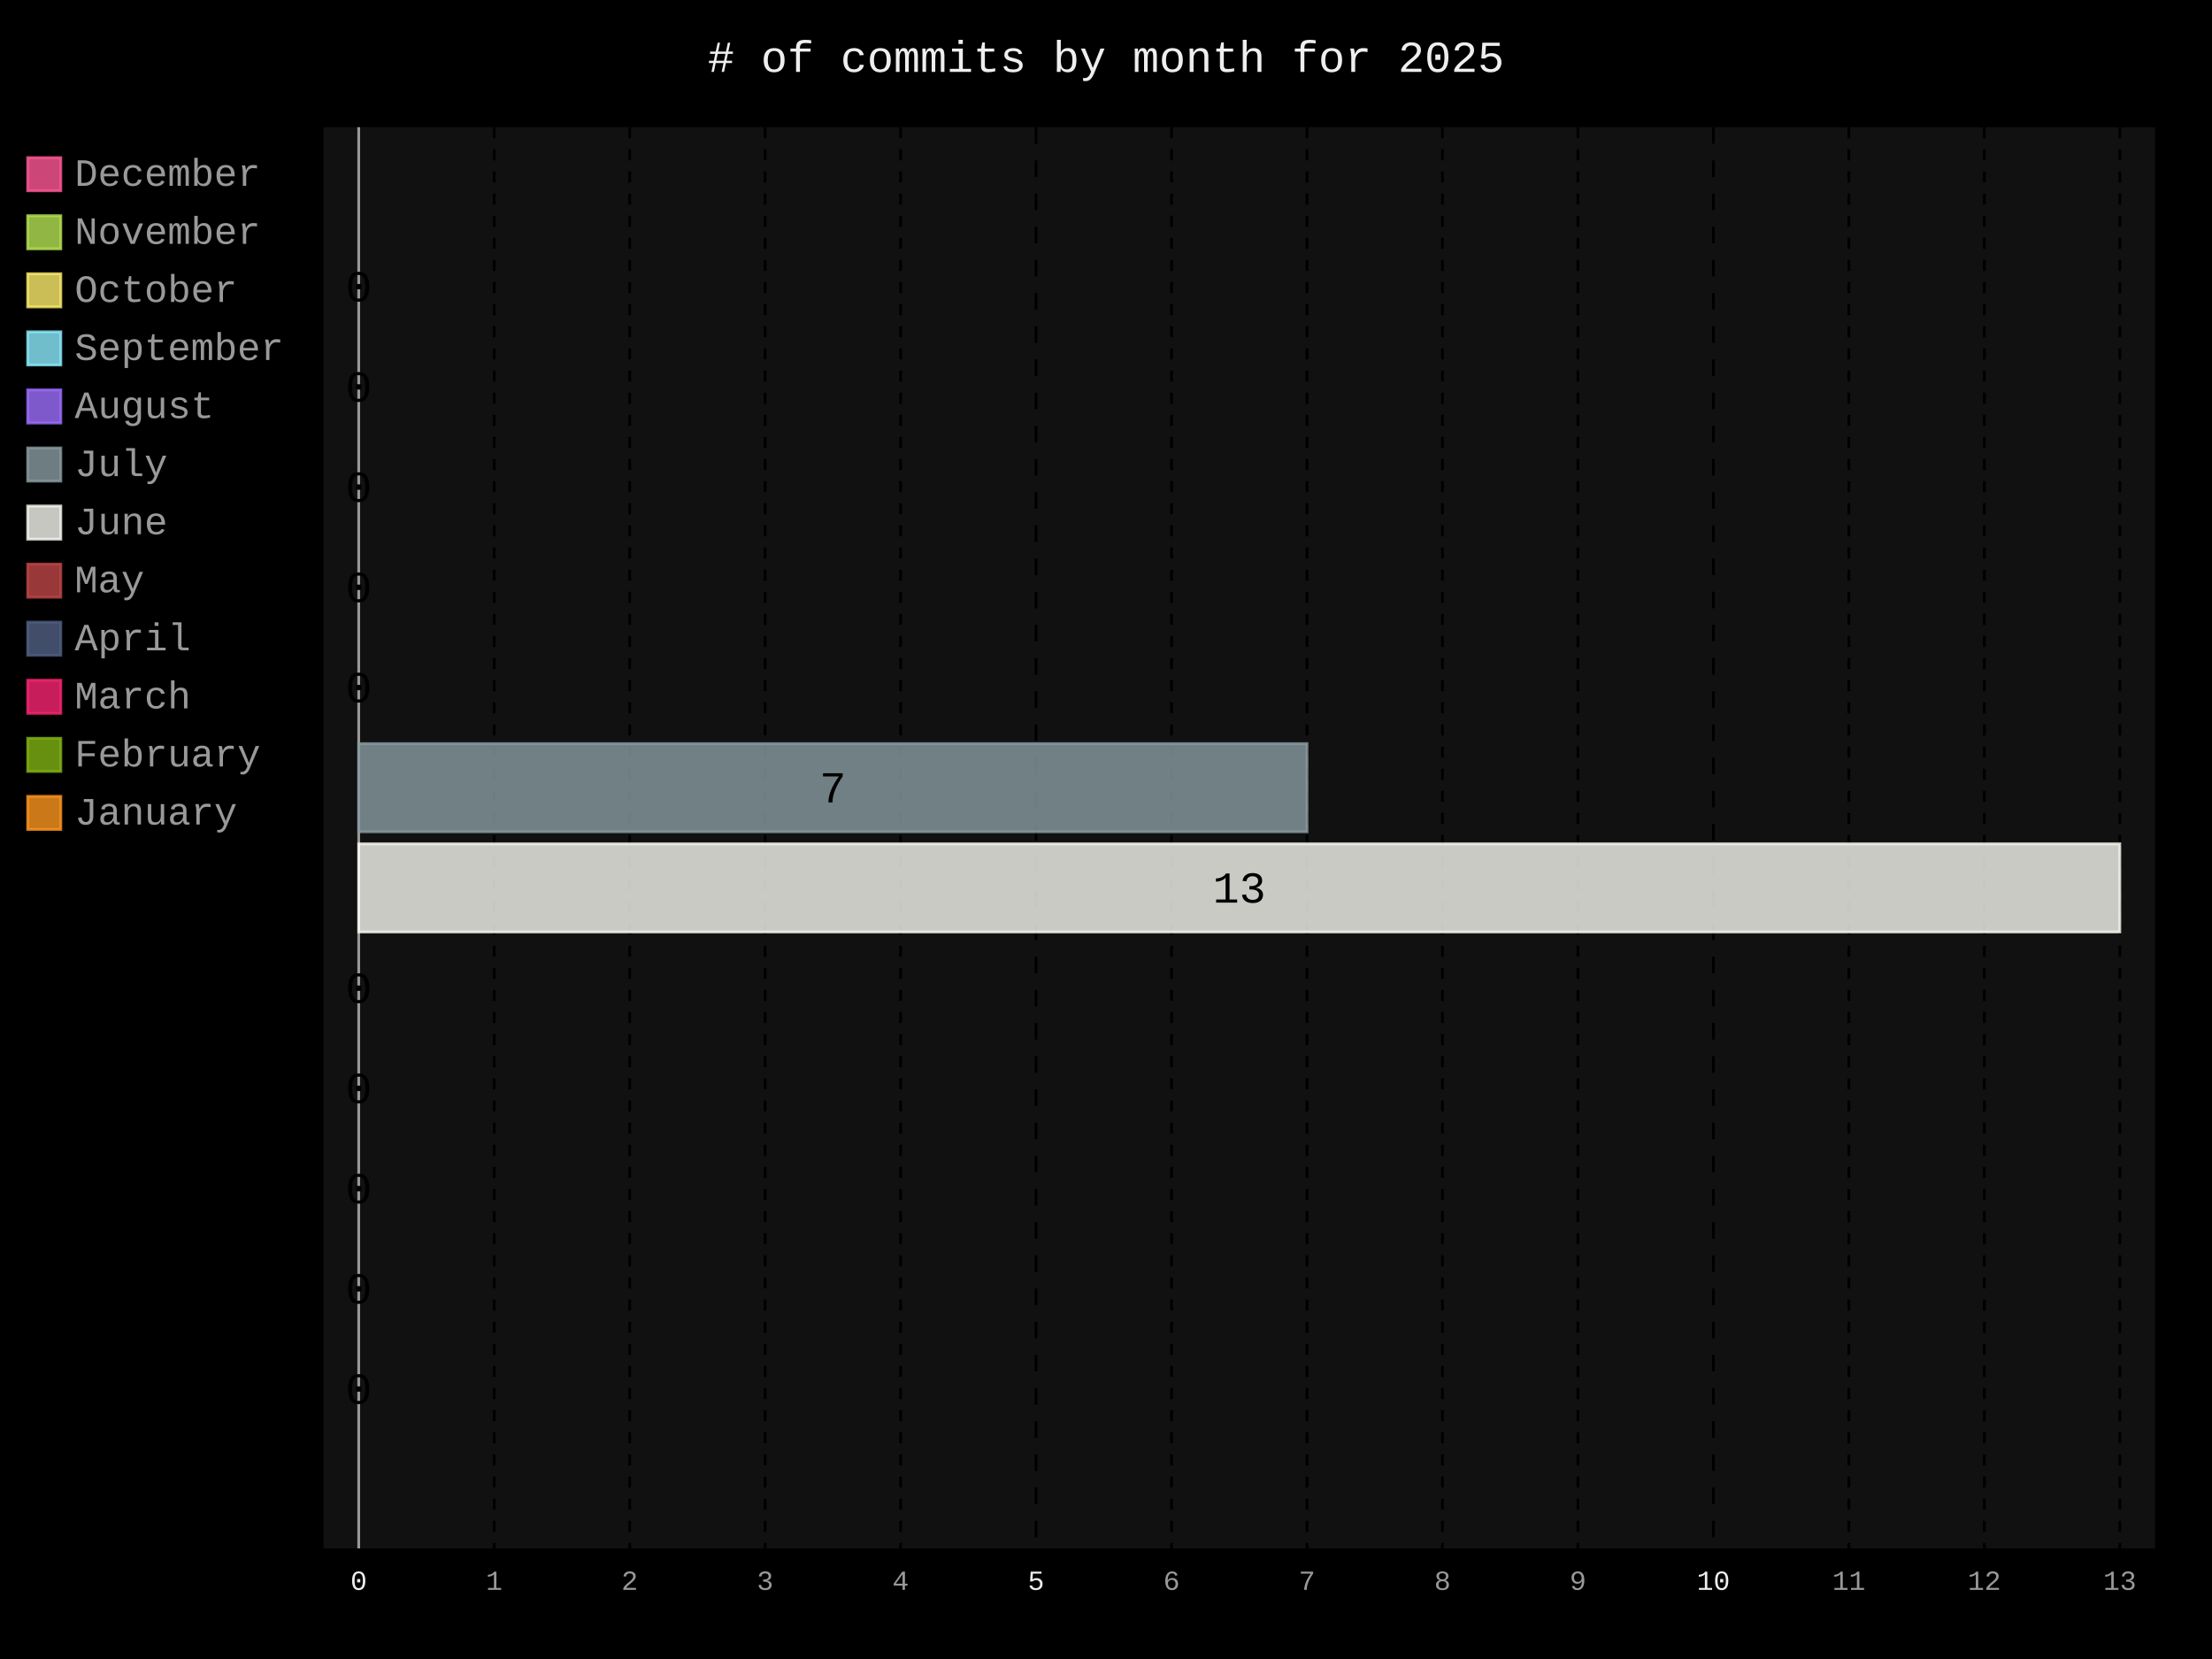
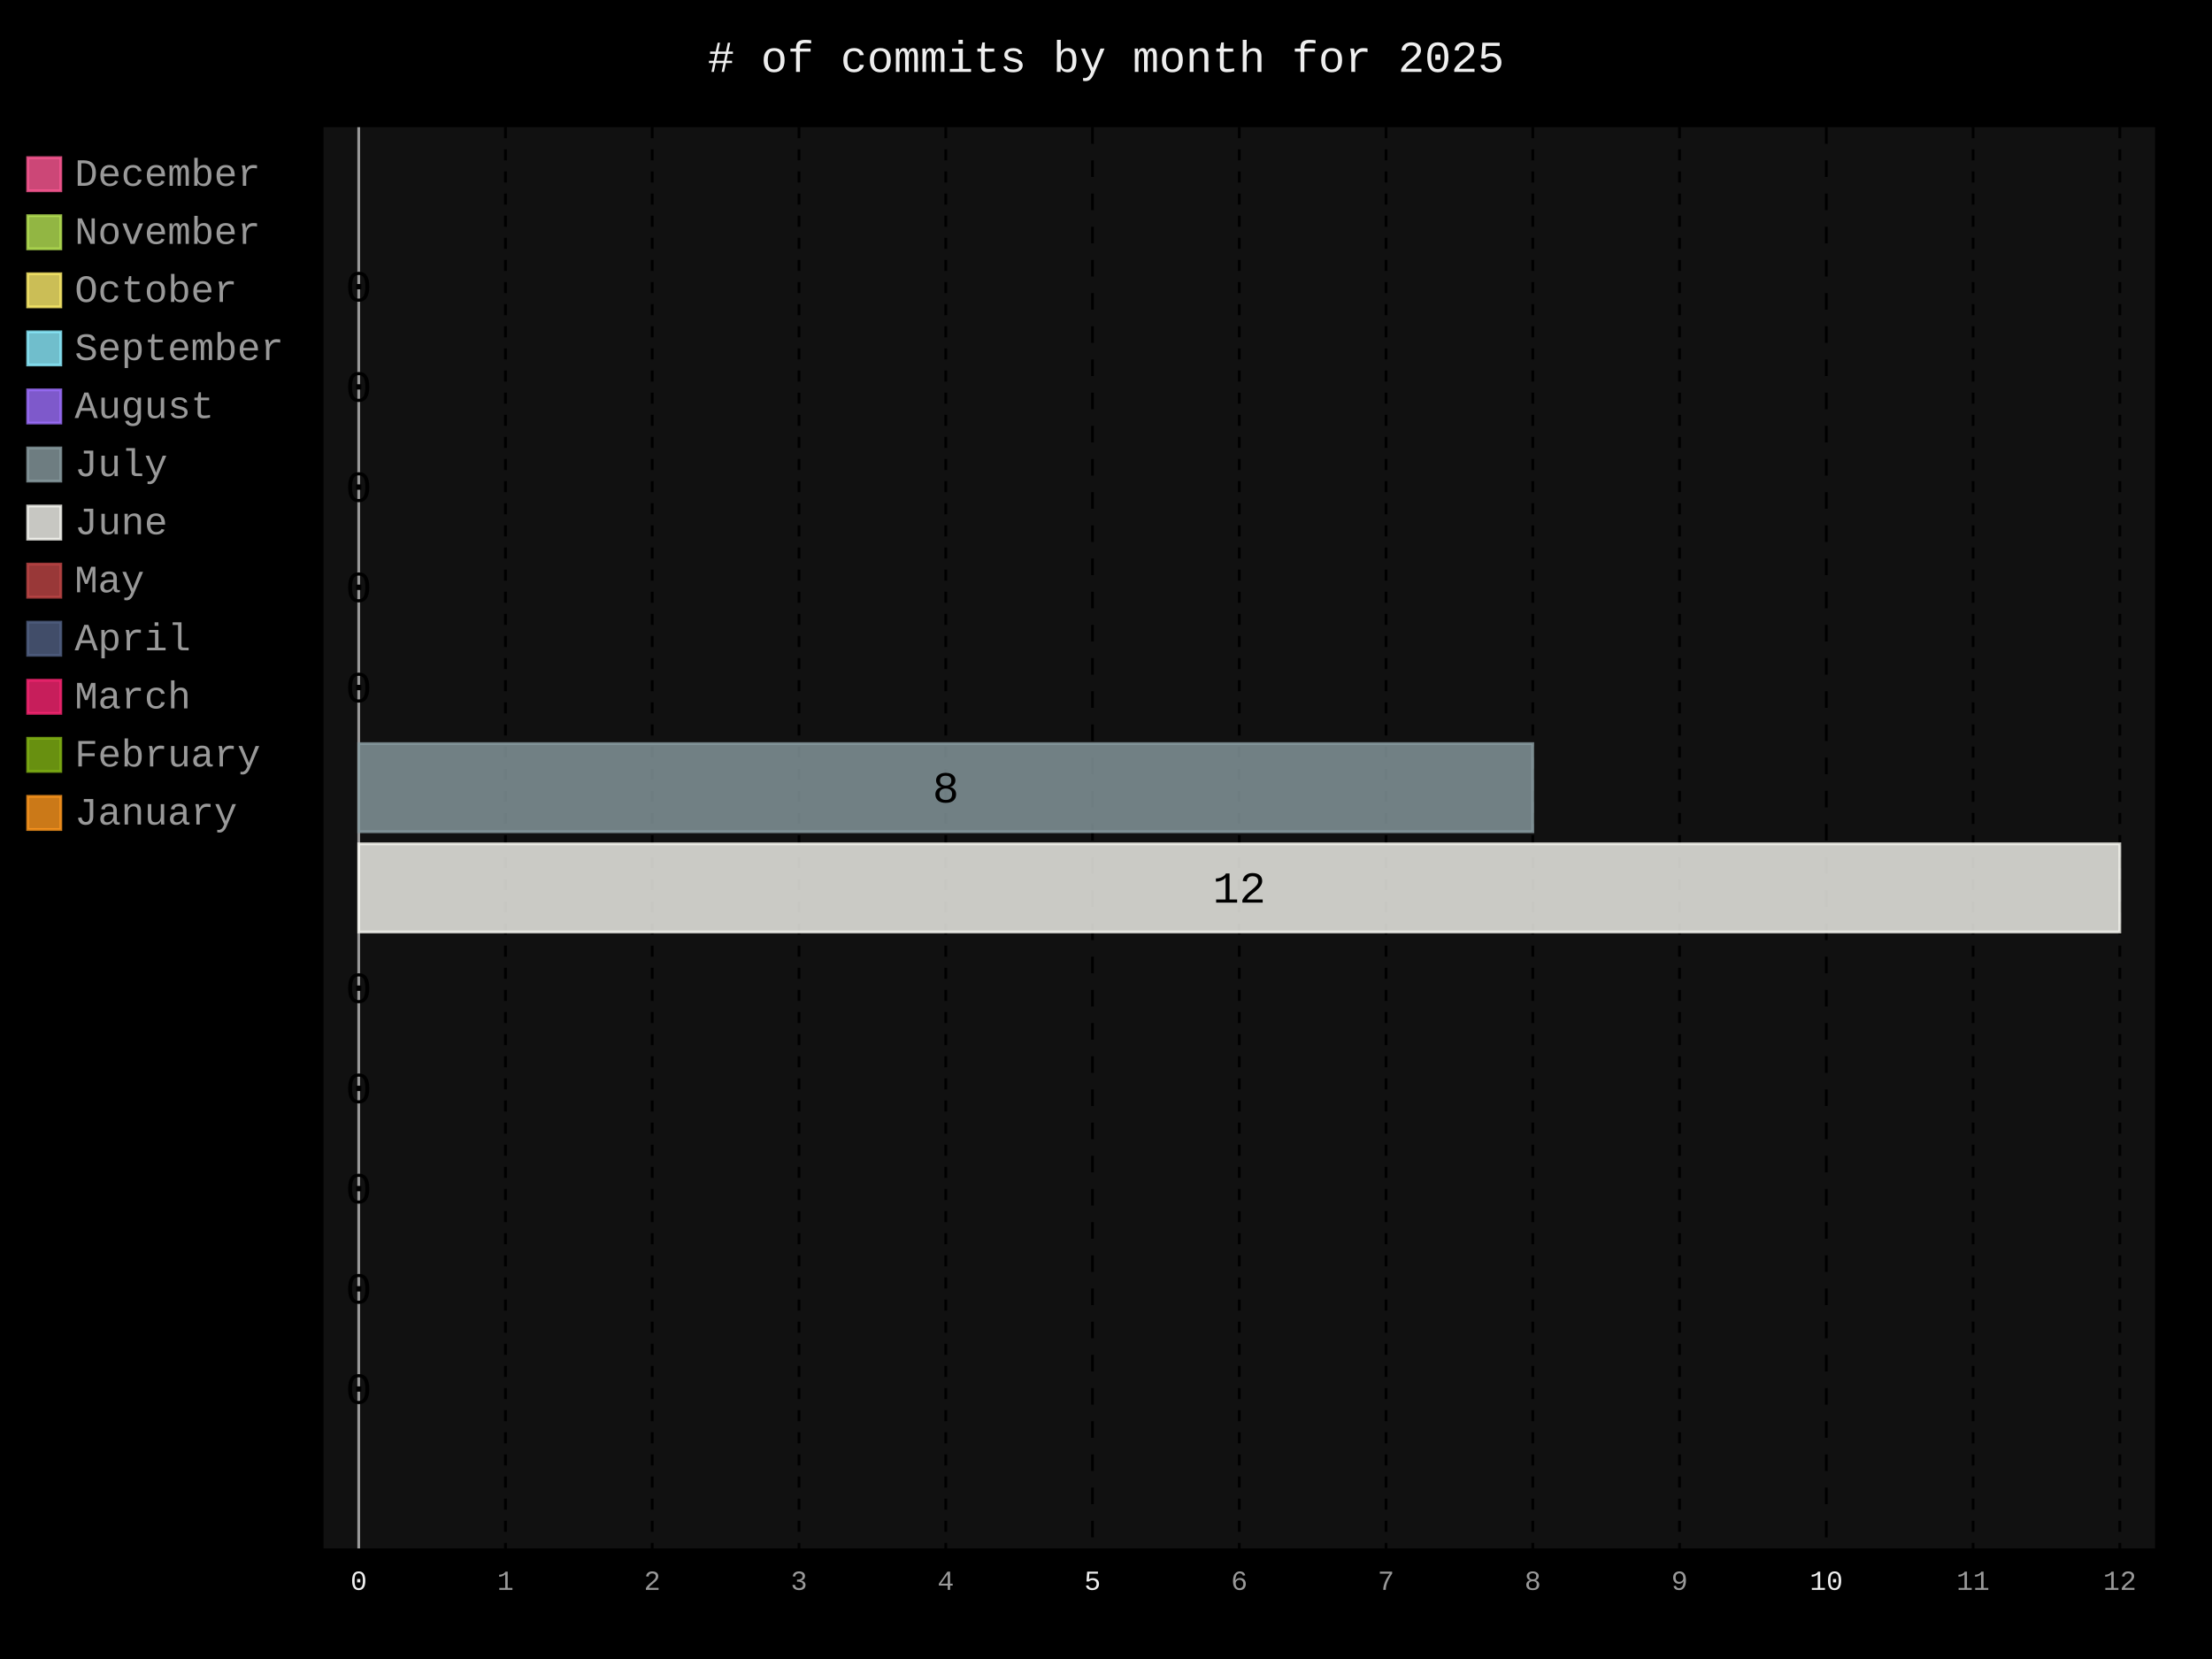
- <svg xmlns="http://www.w3.org/2000/svg" id="chart-3a14c0d3-9965-4385-b8b4-d91d0dc8537f" class="pygal-chart" viewBox="0 0 800 600">
+ <svg xmlns="http://www.w3.org/2000/svg" id="chart-86fe856c-501b-4757-a51f-c8626efc297b" class="pygal-chart" viewBox="0 0 800 600">
  <defs>
-     <style type="text/css">#chart-3a14c0d3-9965-4385-b8b4-d91d0dc8537f{-webkit-user-select:none;-webkit-font-smoothing:antialiased;font-family:Consolas,"Liberation Mono",Menlo,Courier,monospace}#chart-3a14c0d3-9965-4385-b8b4-d91d0dc8537f .title{font-family:Consolas,"Liberation Mono",Menlo,Courier,monospace;font-size:16px}#chart-3a14c0d3-9965-4385-b8b4-d91d0dc8537f .legends .legend text{font-family:Consolas,"Liberation Mono",Menlo,Courier,monospace;font-size:14px}#chart-3a14c0d3-9965-4385-b8b4-d91d0dc8537f .axis text{font-family:Consolas,"Liberation Mono",Menlo,Courier,monospace;font-size:10px}#chart-3a14c0d3-9965-4385-b8b4-d91d0dc8537f .axis text.major{font-family:Consolas,"Liberation Mono",Menlo,Courier,monospace;font-size:10px}#chart-3a14c0d3-9965-4385-b8b4-d91d0dc8537f .text-overlay text.value{font-family:Consolas,"Liberation Mono",Menlo,Courier,monospace;font-size:16px}#chart-3a14c0d3-9965-4385-b8b4-d91d0dc8537f .text-overlay text.label{font-family:Consolas,"Liberation Mono",Menlo,Courier,monospace;font-size:10px}#chart-3a14c0d3-9965-4385-b8b4-d91d0dc8537f .tooltip{font-family:Consolas,"Liberation Mono",Menlo,Courier,monospace;font-size:14px}#chart-3a14c0d3-9965-4385-b8b4-d91d0dc8537f text.no_data{font-family:Consolas,"Liberation Mono",Menlo,Courier,monospace;font-size:64px}
- #chart-3a14c0d3-9965-4385-b8b4-d91d0dc8537f{background-color:black}#chart-3a14c0d3-9965-4385-b8b4-d91d0dc8537f path,#chart-3a14c0d3-9965-4385-b8b4-d91d0dc8537f line,#chart-3a14c0d3-9965-4385-b8b4-d91d0dc8537f rect,#chart-3a14c0d3-9965-4385-b8b4-d91d0dc8537f circle{-webkit-transition:250ms;-moz-transition:250ms;transition:250ms}#chart-3a14c0d3-9965-4385-b8b4-d91d0dc8537f .graph &gt; .background{fill:black}#chart-3a14c0d3-9965-4385-b8b4-d91d0dc8537f .plot &gt; .background{fill:#111}#chart-3a14c0d3-9965-4385-b8b4-d91d0dc8537f .graph{fill:#999}#chart-3a14c0d3-9965-4385-b8b4-d91d0dc8537f text.no_data{fill:#eee}#chart-3a14c0d3-9965-4385-b8b4-d91d0dc8537f .title{fill:#eee}#chart-3a14c0d3-9965-4385-b8b4-d91d0dc8537f .legends .legend text{fill:#999}#chart-3a14c0d3-9965-4385-b8b4-d91d0dc8537f .legends .legend:hover text{fill:#eee}#chart-3a14c0d3-9965-4385-b8b4-d91d0dc8537f .axis .line{stroke:#eee}#chart-3a14c0d3-9965-4385-b8b4-d91d0dc8537f .axis .guide.line{stroke:#555}#chart-3a14c0d3-9965-4385-b8b4-d91d0dc8537f .axis .major.line{stroke:#999}#chart-3a14c0d3-9965-4385-b8b4-d91d0dc8537f .axis text.major{fill:#eee}#chart-3a14c0d3-9965-4385-b8b4-d91d0dc8537f .axis.y .guides:hover .guide.line,#chart-3a14c0d3-9965-4385-b8b4-d91d0dc8537f .line-graph .axis.x .guides:hover .guide.line,#chart-3a14c0d3-9965-4385-b8b4-d91d0dc8537f .stackedline-graph .axis.x .guides:hover .guide.line,#chart-3a14c0d3-9965-4385-b8b4-d91d0dc8537f .xy-graph .axis.x .guides:hover .guide.line{stroke:#eee}#chart-3a14c0d3-9965-4385-b8b4-d91d0dc8537f .axis .guides:hover text{fill:#eee}#chart-3a14c0d3-9965-4385-b8b4-d91d0dc8537f .reactive{fill-opacity:.8;stroke-opacity:.8;stroke-width:1}#chart-3a14c0d3-9965-4385-b8b4-d91d0dc8537f .ci{stroke:#999}#chart-3a14c0d3-9965-4385-b8b4-d91d0dc8537f .reactive.active,#chart-3a14c0d3-9965-4385-b8b4-d91d0dc8537f .active .reactive{fill-opacity:.4;stroke-opacity:.9;stroke-width:4}#chart-3a14c0d3-9965-4385-b8b4-d91d0dc8537f .ci .reactive.active{stroke-width:1.5}#chart-3a14c0d3-9965-4385-b8b4-d91d0dc8537f .series text{fill:#eee}#chart-3a14c0d3-9965-4385-b8b4-d91d0dc8537f .tooltip rect{fill:#111;stroke:#eee;-webkit-transition:opacity 250ms;-moz-transition:opacity 250ms;transition:opacity 250ms}#chart-3a14c0d3-9965-4385-b8b4-d91d0dc8537f .tooltip .label{fill:#999}#chart-3a14c0d3-9965-4385-b8b4-d91d0dc8537f .tooltip .label{fill:#999}#chart-3a14c0d3-9965-4385-b8b4-d91d0dc8537f .tooltip .legend{font-size:.8em;fill:#555}#chart-3a14c0d3-9965-4385-b8b4-d91d0dc8537f .tooltip .x_label{font-size:.6em;fill:#eee}#chart-3a14c0d3-9965-4385-b8b4-d91d0dc8537f .tooltip .xlink{font-size:.5em;text-decoration:underline}#chart-3a14c0d3-9965-4385-b8b4-d91d0dc8537f .tooltip .value{font-size:1.5em}#chart-3a14c0d3-9965-4385-b8b4-d91d0dc8537f .bound{font-size:.5em}#chart-3a14c0d3-9965-4385-b8b4-d91d0dc8537f .max-value{font-size:.75em;fill:#555}#chart-3a14c0d3-9965-4385-b8b4-d91d0dc8537f .map-element{fill:#111;stroke:#555 !important}#chart-3a14c0d3-9965-4385-b8b4-d91d0dc8537f .map-element .reactive{fill-opacity:inherit;stroke-opacity:inherit}#chart-3a14c0d3-9965-4385-b8b4-d91d0dc8537f .color-0,#chart-3a14c0d3-9965-4385-b8b4-d91d0dc8537f .color-0 a:visited{stroke:#ff5995;fill:#ff5995}#chart-3a14c0d3-9965-4385-b8b4-d91d0dc8537f .color-1,#chart-3a14c0d3-9965-4385-b8b4-d91d0dc8537f .color-1 a:visited{stroke:#b6e354;fill:#b6e354}#chart-3a14c0d3-9965-4385-b8b4-d91d0dc8537f .color-2,#chart-3a14c0d3-9965-4385-b8b4-d91d0dc8537f .color-2 a:visited{stroke:#feed6c;fill:#feed6c}#chart-3a14c0d3-9965-4385-b8b4-d91d0dc8537f .color-3,#chart-3a14c0d3-9965-4385-b8b4-d91d0dc8537f .color-3 a:visited{stroke:#8cedff;fill:#8cedff}#chart-3a14c0d3-9965-4385-b8b4-d91d0dc8537f .color-4,#chart-3a14c0d3-9965-4385-b8b4-d91d0dc8537f .color-4 a:visited{stroke:#9e6ffe;fill:#9e6ffe}#chart-3a14c0d3-9965-4385-b8b4-d91d0dc8537f .color-5,#chart-3a14c0d3-9965-4385-b8b4-d91d0dc8537f .color-5 a:visited{stroke:#899ca1;fill:#899ca1}#chart-3a14c0d3-9965-4385-b8b4-d91d0dc8537f .color-6,#chart-3a14c0d3-9965-4385-b8b4-d91d0dc8537f .color-6 a:visited{stroke:#f8f8f2;fill:#f8f8f2}#chart-3a14c0d3-9965-4385-b8b4-d91d0dc8537f .color-7,#chart-3a14c0d3-9965-4385-b8b4-d91d0dc8537f .color-7 a:visited{stroke:#bf4646;fill:#bf4646}#chart-3a14c0d3-9965-4385-b8b4-d91d0dc8537f .color-8,#chart-3a14c0d3-9965-4385-b8b4-d91d0dc8537f .color-8 a:visited{stroke:#516083;fill:#516083}#chart-3a14c0d3-9965-4385-b8b4-d91d0dc8537f .color-9,#chart-3a14c0d3-9965-4385-b8b4-d91d0dc8537f .color-9 a:visited{stroke:#f92672;fill:#f92672}#chart-3a14c0d3-9965-4385-b8b4-d91d0dc8537f .color-10,#chart-3a14c0d3-9965-4385-b8b4-d91d0dc8537f .color-10 a:visited{stroke:#82b414;fill:#82b414}#chart-3a14c0d3-9965-4385-b8b4-d91d0dc8537f .color-11,#chart-3a14c0d3-9965-4385-b8b4-d91d0dc8537f .color-11 a:visited{stroke:#fd971f;fill:#fd971f}#chart-3a14c0d3-9965-4385-b8b4-d91d0dc8537f .text-overlay .color-0 text{fill:black}#chart-3a14c0d3-9965-4385-b8b4-d91d0dc8537f .text-overlay .color-1 text{fill:black}#chart-3a14c0d3-9965-4385-b8b4-d91d0dc8537f .text-overlay .color-2 text{fill:black}#chart-3a14c0d3-9965-4385-b8b4-d91d0dc8537f .text-overlay .color-3 text{fill:black}#chart-3a14c0d3-9965-4385-b8b4-d91d0dc8537f .text-overlay .color-4 text{fill:black}#chart-3a14c0d3-9965-4385-b8b4-d91d0dc8537f .text-overlay .color-5 text{fill:black}#chart-3a14c0d3-9965-4385-b8b4-d91d0dc8537f .text-overlay .color-6 text{fill:black}#chart-3a14c0d3-9965-4385-b8b4-d91d0dc8537f .text-overlay .color-7 text{fill:black}#chart-3a14c0d3-9965-4385-b8b4-d91d0dc8537f .text-overlay .color-8 text{fill:black}#chart-3a14c0d3-9965-4385-b8b4-d91d0dc8537f .text-overlay .color-9 text{fill:black}#chart-3a14c0d3-9965-4385-b8b4-d91d0dc8537f .text-overlay .color-10 text{fill:black}#chart-3a14c0d3-9965-4385-b8b4-d91d0dc8537f .text-overlay .color-11 text{fill:black}
- #chart-3a14c0d3-9965-4385-b8b4-d91d0dc8537f text.no_data{text-anchor:middle}#chart-3a14c0d3-9965-4385-b8b4-d91d0dc8537f .guide.line{fill:none}#chart-3a14c0d3-9965-4385-b8b4-d91d0dc8537f .centered{text-anchor:middle}#chart-3a14c0d3-9965-4385-b8b4-d91d0dc8537f .title{text-anchor:middle}#chart-3a14c0d3-9965-4385-b8b4-d91d0dc8537f .legends .legend text{fill-opacity:1}#chart-3a14c0d3-9965-4385-b8b4-d91d0dc8537f .axis.x text{text-anchor:middle}#chart-3a14c0d3-9965-4385-b8b4-d91d0dc8537f .axis.x:not(.web) text[transform]{text-anchor:start}#chart-3a14c0d3-9965-4385-b8b4-d91d0dc8537f .axis.x:not(.web) text[transform].backwards{text-anchor:end}#chart-3a14c0d3-9965-4385-b8b4-d91d0dc8537f .axis.y text{text-anchor:end}#chart-3a14c0d3-9965-4385-b8b4-d91d0dc8537f .axis.y text[transform].backwards{text-anchor:start}#chart-3a14c0d3-9965-4385-b8b4-d91d0dc8537f .axis.y2 text{text-anchor:start}#chart-3a14c0d3-9965-4385-b8b4-d91d0dc8537f .axis.y2 text[transform].backwards{text-anchor:end}#chart-3a14c0d3-9965-4385-b8b4-d91d0dc8537f .axis .guide.line{stroke-dasharray:4,4;stroke:black}#chart-3a14c0d3-9965-4385-b8b4-d91d0dc8537f .axis .major.guide.line{stroke-dasharray:6,6;stroke:black}#chart-3a14c0d3-9965-4385-b8b4-d91d0dc8537f .horizontal .axis.y .guide.line,#chart-3a14c0d3-9965-4385-b8b4-d91d0dc8537f .horizontal .axis.y2 .guide.line,#chart-3a14c0d3-9965-4385-b8b4-d91d0dc8537f .vertical .axis.x .guide.line{opacity:0}#chart-3a14c0d3-9965-4385-b8b4-d91d0dc8537f .horizontal .axis.always_show .guide.line,#chart-3a14c0d3-9965-4385-b8b4-d91d0dc8537f .vertical .axis.always_show .guide.line{opacity:1 !important}#chart-3a14c0d3-9965-4385-b8b4-d91d0dc8537f .axis.y .guides:hover .guide.line,#chart-3a14c0d3-9965-4385-b8b4-d91d0dc8537f .axis.y2 .guides:hover .guide.line,#chart-3a14c0d3-9965-4385-b8b4-d91d0dc8537f .axis.x .guides:hover .guide.line{opacity:1}#chart-3a14c0d3-9965-4385-b8b4-d91d0dc8537f .axis .guides:hover text{opacity:1}#chart-3a14c0d3-9965-4385-b8b4-d91d0dc8537f .nofill{fill:none}#chart-3a14c0d3-9965-4385-b8b4-d91d0dc8537f .subtle-fill{fill-opacity:.2}#chart-3a14c0d3-9965-4385-b8b4-d91d0dc8537f .dot{stroke-width:1px;fill-opacity:1;stroke-opacity:1}#chart-3a14c0d3-9965-4385-b8b4-d91d0dc8537f .dot.active{stroke-width:5px}#chart-3a14c0d3-9965-4385-b8b4-d91d0dc8537f .dot.negative{fill:transparent}#chart-3a14c0d3-9965-4385-b8b4-d91d0dc8537f text,#chart-3a14c0d3-9965-4385-b8b4-d91d0dc8537f tspan{stroke:none !important}#chart-3a14c0d3-9965-4385-b8b4-d91d0dc8537f .series text.active{opacity:1}#chart-3a14c0d3-9965-4385-b8b4-d91d0dc8537f .tooltip rect{fill-opacity:.95;stroke-width:.5}#chart-3a14c0d3-9965-4385-b8b4-d91d0dc8537f .tooltip text{fill-opacity:1}#chart-3a14c0d3-9965-4385-b8b4-d91d0dc8537f .showable{visibility:hidden}#chart-3a14c0d3-9965-4385-b8b4-d91d0dc8537f .showable.shown{visibility:visible}#chart-3a14c0d3-9965-4385-b8b4-d91d0dc8537f .gauge-background{fill:rgba(229,229,229,1);stroke:none}#chart-3a14c0d3-9965-4385-b8b4-d91d0dc8537f .bg-lines{stroke:black;stroke-width:2px}</style>
+     <style type="text/css">#chart-86fe856c-501b-4757-a51f-c8626efc297b{-webkit-user-select:none;-webkit-font-smoothing:antialiased;font-family:Consolas,"Liberation Mono",Menlo,Courier,monospace}#chart-86fe856c-501b-4757-a51f-c8626efc297b .title{font-family:Consolas,"Liberation Mono",Menlo,Courier,monospace;font-size:16px}#chart-86fe856c-501b-4757-a51f-c8626efc297b .legends .legend text{font-family:Consolas,"Liberation Mono",Menlo,Courier,monospace;font-size:14px}#chart-86fe856c-501b-4757-a51f-c8626efc297b .axis text{font-family:Consolas,"Liberation Mono",Menlo,Courier,monospace;font-size:10px}#chart-86fe856c-501b-4757-a51f-c8626efc297b .axis text.major{font-family:Consolas,"Liberation Mono",Menlo,Courier,monospace;font-size:10px}#chart-86fe856c-501b-4757-a51f-c8626efc297b .text-overlay text.value{font-family:Consolas,"Liberation Mono",Menlo,Courier,monospace;font-size:16px}#chart-86fe856c-501b-4757-a51f-c8626efc297b .text-overlay text.label{font-family:Consolas,"Liberation Mono",Menlo,Courier,monospace;font-size:10px}#chart-86fe856c-501b-4757-a51f-c8626efc297b .tooltip{font-family:Consolas,"Liberation Mono",Menlo,Courier,monospace;font-size:14px}#chart-86fe856c-501b-4757-a51f-c8626efc297b text.no_data{font-family:Consolas,"Liberation Mono",Menlo,Courier,monospace;font-size:64px}
+ #chart-86fe856c-501b-4757-a51f-c8626efc297b{background-color:black}#chart-86fe856c-501b-4757-a51f-c8626efc297b path,#chart-86fe856c-501b-4757-a51f-c8626efc297b line,#chart-86fe856c-501b-4757-a51f-c8626efc297b rect,#chart-86fe856c-501b-4757-a51f-c8626efc297b circle{-webkit-transition:250ms;-moz-transition:250ms;transition:250ms}#chart-86fe856c-501b-4757-a51f-c8626efc297b .graph &gt; .background{fill:black}#chart-86fe856c-501b-4757-a51f-c8626efc297b .plot &gt; .background{fill:#111}#chart-86fe856c-501b-4757-a51f-c8626efc297b .graph{fill:#999}#chart-86fe856c-501b-4757-a51f-c8626efc297b text.no_data{fill:#eee}#chart-86fe856c-501b-4757-a51f-c8626efc297b .title{fill:#eee}#chart-86fe856c-501b-4757-a51f-c8626efc297b .legends .legend text{fill:#999}#chart-86fe856c-501b-4757-a51f-c8626efc297b .legends .legend:hover text{fill:#eee}#chart-86fe856c-501b-4757-a51f-c8626efc297b .axis .line{stroke:#eee}#chart-86fe856c-501b-4757-a51f-c8626efc297b .axis .guide.line{stroke:#555}#chart-86fe856c-501b-4757-a51f-c8626efc297b .axis .major.line{stroke:#999}#chart-86fe856c-501b-4757-a51f-c8626efc297b .axis text.major{fill:#eee}#chart-86fe856c-501b-4757-a51f-c8626efc297b .axis.y .guides:hover .guide.line,#chart-86fe856c-501b-4757-a51f-c8626efc297b .line-graph .axis.x .guides:hover .guide.line,#chart-86fe856c-501b-4757-a51f-c8626efc297b .stackedline-graph .axis.x .guides:hover .guide.line,#chart-86fe856c-501b-4757-a51f-c8626efc297b .xy-graph .axis.x .guides:hover .guide.line{stroke:#eee}#chart-86fe856c-501b-4757-a51f-c8626efc297b .axis .guides:hover text{fill:#eee}#chart-86fe856c-501b-4757-a51f-c8626efc297b .reactive{fill-opacity:.8;stroke-opacity:.8;stroke-width:1}#chart-86fe856c-501b-4757-a51f-c8626efc297b .ci{stroke:#999}#chart-86fe856c-501b-4757-a51f-c8626efc297b .reactive.active,#chart-86fe856c-501b-4757-a51f-c8626efc297b .active .reactive{fill-opacity:.4;stroke-opacity:.9;stroke-width:4}#chart-86fe856c-501b-4757-a51f-c8626efc297b .ci .reactive.active{stroke-width:1.5}#chart-86fe856c-501b-4757-a51f-c8626efc297b .series text{fill:#eee}#chart-86fe856c-501b-4757-a51f-c8626efc297b .tooltip rect{fill:#111;stroke:#eee;-webkit-transition:opacity 250ms;-moz-transition:opacity 250ms;transition:opacity 250ms}#chart-86fe856c-501b-4757-a51f-c8626efc297b .tooltip .label{fill:#999}#chart-86fe856c-501b-4757-a51f-c8626efc297b .tooltip .label{fill:#999}#chart-86fe856c-501b-4757-a51f-c8626efc297b .tooltip .legend{font-size:.8em;fill:#555}#chart-86fe856c-501b-4757-a51f-c8626efc297b .tooltip .x_label{font-size:.6em;fill:#eee}#chart-86fe856c-501b-4757-a51f-c8626efc297b .tooltip .xlink{font-size:.5em;text-decoration:underline}#chart-86fe856c-501b-4757-a51f-c8626efc297b .tooltip .value{font-size:1.5em}#chart-86fe856c-501b-4757-a51f-c8626efc297b .bound{font-size:.5em}#chart-86fe856c-501b-4757-a51f-c8626efc297b .max-value{font-size:.75em;fill:#555}#chart-86fe856c-501b-4757-a51f-c8626efc297b .map-element{fill:#111;stroke:#555 !important}#chart-86fe856c-501b-4757-a51f-c8626efc297b .map-element .reactive{fill-opacity:inherit;stroke-opacity:inherit}#chart-86fe856c-501b-4757-a51f-c8626efc297b .color-0,#chart-86fe856c-501b-4757-a51f-c8626efc297b .color-0 a:visited{stroke:#ff5995;fill:#ff5995}#chart-86fe856c-501b-4757-a51f-c8626efc297b .color-1,#chart-86fe856c-501b-4757-a51f-c8626efc297b .color-1 a:visited{stroke:#b6e354;fill:#b6e354}#chart-86fe856c-501b-4757-a51f-c8626efc297b .color-2,#chart-86fe856c-501b-4757-a51f-c8626efc297b .color-2 a:visited{stroke:#feed6c;fill:#feed6c}#chart-86fe856c-501b-4757-a51f-c8626efc297b .color-3,#chart-86fe856c-501b-4757-a51f-c8626efc297b .color-3 a:visited{stroke:#8cedff;fill:#8cedff}#chart-86fe856c-501b-4757-a51f-c8626efc297b .color-4,#chart-86fe856c-501b-4757-a51f-c8626efc297b .color-4 a:visited{stroke:#9e6ffe;fill:#9e6ffe}#chart-86fe856c-501b-4757-a51f-c8626efc297b .color-5,#chart-86fe856c-501b-4757-a51f-c8626efc297b .color-5 a:visited{stroke:#899ca1;fill:#899ca1}#chart-86fe856c-501b-4757-a51f-c8626efc297b .color-6,#chart-86fe856c-501b-4757-a51f-c8626efc297b .color-6 a:visited{stroke:#f8f8f2;fill:#f8f8f2}#chart-86fe856c-501b-4757-a51f-c8626efc297b .color-7,#chart-86fe856c-501b-4757-a51f-c8626efc297b .color-7 a:visited{stroke:#bf4646;fill:#bf4646}#chart-86fe856c-501b-4757-a51f-c8626efc297b .color-8,#chart-86fe856c-501b-4757-a51f-c8626efc297b .color-8 a:visited{stroke:#516083;fill:#516083}#chart-86fe856c-501b-4757-a51f-c8626efc297b .color-9,#chart-86fe856c-501b-4757-a51f-c8626efc297b .color-9 a:visited{stroke:#f92672;fill:#f92672}#chart-86fe856c-501b-4757-a51f-c8626efc297b .color-10,#chart-86fe856c-501b-4757-a51f-c8626efc297b .color-10 a:visited{stroke:#82b414;fill:#82b414}#chart-86fe856c-501b-4757-a51f-c8626efc297b .color-11,#chart-86fe856c-501b-4757-a51f-c8626efc297b .color-11 a:visited{stroke:#fd971f;fill:#fd971f}#chart-86fe856c-501b-4757-a51f-c8626efc297b .text-overlay .color-0 text{fill:black}#chart-86fe856c-501b-4757-a51f-c8626efc297b .text-overlay .color-1 text{fill:black}#chart-86fe856c-501b-4757-a51f-c8626efc297b .text-overlay .color-2 text{fill:black}#chart-86fe856c-501b-4757-a51f-c8626efc297b .text-overlay .color-3 text{fill:black}#chart-86fe856c-501b-4757-a51f-c8626efc297b .text-overlay .color-4 text{fill:black}#chart-86fe856c-501b-4757-a51f-c8626efc297b .text-overlay .color-5 text{fill:black}#chart-86fe856c-501b-4757-a51f-c8626efc297b .text-overlay .color-6 text{fill:black}#chart-86fe856c-501b-4757-a51f-c8626efc297b .text-overlay .color-7 text{fill:black}#chart-86fe856c-501b-4757-a51f-c8626efc297b .text-overlay .color-8 text{fill:black}#chart-86fe856c-501b-4757-a51f-c8626efc297b .text-overlay .color-9 text{fill:black}#chart-86fe856c-501b-4757-a51f-c8626efc297b .text-overlay .color-10 text{fill:black}#chart-86fe856c-501b-4757-a51f-c8626efc297b .text-overlay .color-11 text{fill:black}
+ #chart-86fe856c-501b-4757-a51f-c8626efc297b text.no_data{text-anchor:middle}#chart-86fe856c-501b-4757-a51f-c8626efc297b .guide.line{fill:none}#chart-86fe856c-501b-4757-a51f-c8626efc297b .centered{text-anchor:middle}#chart-86fe856c-501b-4757-a51f-c8626efc297b .title{text-anchor:middle}#chart-86fe856c-501b-4757-a51f-c8626efc297b .legends .legend text{fill-opacity:1}#chart-86fe856c-501b-4757-a51f-c8626efc297b .axis.x text{text-anchor:middle}#chart-86fe856c-501b-4757-a51f-c8626efc297b .axis.x:not(.web) text[transform]{text-anchor:start}#chart-86fe856c-501b-4757-a51f-c8626efc297b .axis.x:not(.web) text[transform].backwards{text-anchor:end}#chart-86fe856c-501b-4757-a51f-c8626efc297b .axis.y text{text-anchor:end}#chart-86fe856c-501b-4757-a51f-c8626efc297b .axis.y text[transform].backwards{text-anchor:start}#chart-86fe856c-501b-4757-a51f-c8626efc297b .axis.y2 text{text-anchor:start}#chart-86fe856c-501b-4757-a51f-c8626efc297b .axis.y2 text[transform].backwards{text-anchor:end}#chart-86fe856c-501b-4757-a51f-c8626efc297b .axis .guide.line{stroke-dasharray:4,4;stroke:black}#chart-86fe856c-501b-4757-a51f-c8626efc297b .axis .major.guide.line{stroke-dasharray:6,6;stroke:black}#chart-86fe856c-501b-4757-a51f-c8626efc297b .horizontal .axis.y .guide.line,#chart-86fe856c-501b-4757-a51f-c8626efc297b .horizontal .axis.y2 .guide.line,#chart-86fe856c-501b-4757-a51f-c8626efc297b .vertical .axis.x .guide.line{opacity:0}#chart-86fe856c-501b-4757-a51f-c8626efc297b .horizontal .axis.always_show .guide.line,#chart-86fe856c-501b-4757-a51f-c8626efc297b .vertical .axis.always_show .guide.line{opacity:1 !important}#chart-86fe856c-501b-4757-a51f-c8626efc297b .axis.y .guides:hover .guide.line,#chart-86fe856c-501b-4757-a51f-c8626efc297b .axis.y2 .guides:hover .guide.line,#chart-86fe856c-501b-4757-a51f-c8626efc297b .axis.x .guides:hover .guide.line{opacity:1}#chart-86fe856c-501b-4757-a51f-c8626efc297b .axis .guides:hover text{opacity:1}#chart-86fe856c-501b-4757-a51f-c8626efc297b .nofill{fill:none}#chart-86fe856c-501b-4757-a51f-c8626efc297b .subtle-fill{fill-opacity:.2}#chart-86fe856c-501b-4757-a51f-c8626efc297b .dot{stroke-width:1px;fill-opacity:1;stroke-opacity:1}#chart-86fe856c-501b-4757-a51f-c8626efc297b .dot.active{stroke-width:5px}#chart-86fe856c-501b-4757-a51f-c8626efc297b .dot.negative{fill:transparent}#chart-86fe856c-501b-4757-a51f-c8626efc297b text,#chart-86fe856c-501b-4757-a51f-c8626efc297b tspan{stroke:none !important}#chart-86fe856c-501b-4757-a51f-c8626efc297b .series text.active{opacity:1}#chart-86fe856c-501b-4757-a51f-c8626efc297b .tooltip rect{fill-opacity:.95;stroke-width:.5}#chart-86fe856c-501b-4757-a51f-c8626efc297b .tooltip text{fill-opacity:1}#chart-86fe856c-501b-4757-a51f-c8626efc297b .showable{visibility:hidden}#chart-86fe856c-501b-4757-a51f-c8626efc297b .showable.shown{visibility:visible}#chart-86fe856c-501b-4757-a51f-c8626efc297b .gauge-background{fill:rgba(229,229,229,1);stroke:none}#chart-86fe856c-501b-4757-a51f-c8626efc297b .bg-lines{stroke:black;stroke-width:2px}</style>
  </defs>
  <g class="graph horizontalbar-graph horizontal">
    <rect x="0" y="0" width="800" height="600" class="background" />
    <g transform="translate(117, 46)" class="plot">
      <rect x="0" y="0" width="662.4" height="514" class="background" />
      <g class="axis x always_show">
        <g class="guides">
          <path d="M12.738 0 v514" class="axis major line" />
          <text x="12.738" y="529.0" class="major">0</text>
        </g>
        <g class="guides">
-           <path d="M61.733 0 v514" class="guide line" />
-           <text x="61.733" y="529.0" class="">1</text>
-         </g>
-         <g class="guides">
-           <path d="M110.727 0 v514" class="guide line" />
-           <text x="110.727" y="529.0" class="">2</text>
-         </g>
-         <g class="guides">
-           <path d="M159.721 0 v514" class="guide line" />
-           <text x="159.721" y="529.0" class="">3</text>
-         </g>
-         <g class="guides">
-           <path d="M208.715 0 v514" class="guide line" />
-           <text x="208.715" y="529.0" class="">4</text>
-         </g>
-         <g class="guides">
-           <path d="M257.709 0 v514" class="major guide line" />
-           <text x="257.709" y="529.0" class="major">5</text>
-         </g>
-         <g class="guides">
-           <path d="M306.703 0 v514" class="guide line" />
-           <text x="306.703" y="529.0" class="">6</text>
-         </g>
-         <g class="guides">
-           <path d="M355.697 0 v514" class="guide line" />
-           <text x="355.697" y="529.0" class="">7</text>
-         </g>
-         <g class="guides">
-           <path d="M404.691 0 v514" class="guide line" />
-           <text x="404.691" y="529.0" class="">8</text>
-         </g>
-         <g class="guides">
-           <path d="M453.685 0 v514" class="guide line" />
-           <text x="453.685" y="529.0" class="">9</text>
-         </g>
-         <g class="guides">
-           <path d="M502.679 0 v514" class="major guide line" />
-           <text x="502.679" y="529.0" class="major">10</text>
-         </g>
-         <g class="guides">
-           <path d="M551.673 0 v514" class="guide line" />
-           <text x="551.673" y="529.0" class="">11</text>
-         </g>
-         <g class="guides">
-           <path d="M600.667 0 v514" class="guide line" />
-           <text x="600.667" y="529.0" class="">12</text>
+           <path d="M65.815 0 v514" class="guide line" />
+           <text x="65.815" y="529.0" class="">1</text>
+         </g>
+         <g class="guides">
+           <path d="M118.892 0 v514" class="guide line" />
+           <text x="118.892" y="529.0" class="">2</text>
+         </g>
+         <g class="guides">
+           <path d="M171.969 0 v514" class="guide line" />
+           <text x="171.969" y="529.0" class="">3</text>
+         </g>
+         <g class="guides">
+           <path d="M225.046 0 v514" class="guide line" />
+           <text x="225.046" y="529.0" class="">4</text>
+         </g>
+         <g class="guides">
+           <path d="M278.123 0 v514" class="major guide line" />
+           <text x="278.123" y="529.0" class="major">5</text>
+         </g>
+         <g class="guides">
+           <path d="M331.2 0 v514" class="guide line" />
+           <text x="331.2" y="529.0" class="">6</text>
+         </g>
+         <g class="guides">
+           <path d="M384.277 0 v514" class="guide line" />
+           <text x="384.277" y="529.0" class="">7</text>
+         </g>
+         <g class="guides">
+           <path d="M437.354 0 v514" class="guide line" />
+           <text x="437.354" y="529.0" class="">8</text>
+         </g>
+         <g class="guides">
+           <path d="M490.431 0 v514" class="guide line" />
+           <text x="490.431" y="529.0" class="">9</text>
+         </g>
+         <g class="guides">
+           <path d="M543.508 0 v514" class="major guide line" />
+           <text x="543.508" y="529.0" class="major">10</text>
+         </g>
+         <g class="guides">
+           <path d="M596.585 0 v514" class="guide line" />
+           <text x="596.585" y="529.0" class="">11</text>
        </g>
        <g class="guides">
          <path d="M649.662 0 v514" class="guide line" />
-           <text x="649.662" y="529.0" class="">13</text>
+           <text x="649.662" y="529.0" class="">12</text>
        </g>
      </g>
      <g class="series serie-11 color-11">
        <g class="bars">
          <g class="bar">
            <rect x="12.738" y="440.393" rx="0" ry="0" height="31.894" class="rect reactive tooltip-trigger" />
          </g>
        </g>
      </g>
      <g class="series serie-10 color-10">
        <g class="bars">
          <g class="bar">
            <rect x="12.738" y="404.149" rx="0" ry="0" height="31.894" class="rect reactive tooltip-trigger" />
          </g>
        </g>
      </g>
      <g class="series serie-9 color-9">
        <g class="bars">
          <g class="bar">
            <rect x="12.738" y="367.905" rx="0" ry="0" height="31.894" class="rect reactive tooltip-trigger" />
          </g>
        </g>
      </g>
      <g class="series serie-8 color-8">
        <g class="bars">
          <g class="bar">
            <rect x="12.738" y="331.662" rx="0" ry="0" height="31.894" class="rect reactive tooltip-trigger" />
          </g>
        </g>
      </g>
      <g class="series serie-7 color-7">
        <g class="bars">
          <g class="bar">
            <rect x="12.738" y="295.418" rx="0" ry="0" height="31.894" class="rect reactive tooltip-trigger" />
          </g>
        </g>
      </g>
      <g class="series serie-6 color-6">
        <g class="bars">
          <g class="bar">
            <rect x="12.738" y="259.175" rx="0" ry="0" width="636.923" height="31.894" class="rect reactive tooltip-trigger" />
          </g>
        </g>
      </g>
      <g class="series serie-5 color-5">
        <g class="bars">
          <g class="bar">
-             <rect x="12.738" y="222.931" rx="0" ry="0" width="342.959" height="31.894" class="rect reactive tooltip-trigger" />
+             <rect x="12.738" y="222.931" rx="0" ry="0" width="424.615" height="31.894" class="rect reactive tooltip-trigger" />
          </g>
        </g>
      </g>
      <g class="series serie-4 color-4">
        <g class="bars">
          <g class="bar">
            <rect x="12.738" y="186.687" rx="0" ry="0" height="31.894" class="rect reactive tooltip-trigger" />
          </g>
        </g>
      </g>
      <g class="series serie-3 color-3">
        <g class="bars">
          <g class="bar">
            <rect x="12.738" y="150.444" rx="0" ry="0" height="31.894" class="rect reactive tooltip-trigger" />
          </g>
        </g>
      </g>
      <g class="series serie-2 color-2">
        <g class="bars">
          <g class="bar">
            <rect x="12.738" y="114.2" rx="0" ry="0" height="31.894" class="rect reactive tooltip-trigger" />
          </g>
        </g>
      </g>
      <g class="series serie-1 color-1">
        <g class="bars">
          <g class="bar">
            <rect x="12.738" y="77.957" rx="0" ry="0" height="31.894" class="rect reactive tooltip-trigger" />
          </g>
        </g>
      </g>
      <g class="series serie-0 color-0">
        <g class="bars">
          <g class="bar">
            <rect x="12.738" y="41.713" rx="0" ry="0" height="31.894" class="rect reactive tooltip-trigger" />
          </g>
        </g>
      </g>
    </g>
    <g class="titles">
      <text x="400.0" y="26" class="title plot_title"># of commits by month for 2025</text>
    </g>
    <g transform="translate(117, 46)" class="plot overlay">
      <g class="series serie-11 color-11" />
      <g class="series serie-10 color-10" />
      <g class="series serie-9 color-9" />
      <g class="series serie-8 color-8" />
      <g class="series serie-7 color-7" />
      <g class="series serie-6 color-6" />
      <g class="series serie-5 color-5" />
      <g class="series serie-4 color-4" />
      <g class="series serie-3 color-3" />
      <g class="series serie-2 color-2" />
      <g class="series serie-1 color-1" />
      <g class="series serie-0 color-0" />
    </g>
    <g transform="translate(117, 46)" class="plot text-overlay">
      <g class="series serie-11 color-11">
        <text text-anchor="middle" x="12.738" y="461.673" class="value">0</text>
      </g>
      <g class="series serie-10 color-10">
        <text text-anchor="middle" x="12.738" y="425.429" class="value">0</text>
      </g>
      <g class="series serie-9 color-9">
        <text text-anchor="middle" x="12.738" y="389.186" class="value">0</text>
      </g>
      <g class="series serie-8 color-8">
        <text text-anchor="middle" x="12.738" y="352.942" class="value">0</text>
      </g>
      <g class="series serie-7 color-7">
        <text text-anchor="middle" x="12.738" y="316.699" class="value">0</text>
      </g>
      <g class="series serie-6 color-6">
-         <text text-anchor="middle" x="331.2" y="280.455" class="value">13</text>
+         <text text-anchor="middle" x="331.2" y="280.455" class="value">12</text>
      </g>
      <g class="series serie-5 color-5">
-         <text text-anchor="middle" x="184.218" y="244.212" class="value">7</text>
+         <text text-anchor="middle" x="225.046" y="244.212" class="value">8</text>
      </g>
      <g class="series serie-4 color-4">
        <text text-anchor="middle" x="12.738" y="207.968" class="value">0</text>
      </g>
      <g class="series serie-3 color-3">
        <text text-anchor="middle" x="12.738" y="171.724" class="value">0</text>
      </g>
      <g class="series serie-2 color-2">
        <text text-anchor="middle" x="12.738" y="135.481" class="value">0</text>
      </g>
      <g class="series serie-1 color-1">
        <text text-anchor="middle" x="12.738" y="99.237" class="value">0</text>
      </g>
      <g class="series serie-0 color-0">
        <text text-anchor="middle" x="12.738" y="62.994" class="value">0</text>
      </g>
    </g>
    <g transform="translate(117, 46)" class="plot tooltip-overlay">
      <g transform="translate(0 0)" style="opacity: 0" class="tooltip">
        <rect rx="0" ry="0" width="0" height="0" class="tooltip-box" />
        <g class="text" />
      </g>
    </g>
    <g transform="translate(10, 56)" class="legends">
      <g id="activate-serie-0" class="legend reactive activate-serie">
        <rect x="0.0" y="1.0" width="12" height="12" class="color-0 reactive" />
        <text x="17.0" y="11.2">December</text>
      </g>
      <g id="activate-serie-1" class="legend reactive activate-serie">
        <rect x="0.0" y="22.0" width="12" height="12" class="color-1 reactive" />
        <text x="17.0" y="32.2">November</text>
      </g>
      <g id="activate-serie-2" class="legend reactive activate-serie">
        <rect x="0.0" y="43.0" width="12" height="12" class="color-2 reactive" />
        <text x="17.0" y="53.2">October</text>
      </g>
      <g id="activate-serie-3" class="legend reactive activate-serie">
        <rect x="0.0" y="64.0" width="12" height="12" class="color-3 reactive" />
        <text x="17.0" y="74.2">September</text>
      </g>
      <g id="activate-serie-4" class="legend reactive activate-serie">
        <rect x="0.0" y="85.0" width="12" height="12" class="color-4 reactive" />
        <text x="17.0" y="95.2">August</text>
      </g>
      <g id="activate-serie-5" class="legend reactive activate-serie">
        <rect x="0.0" y="106.0" width="12" height="12" class="color-5 reactive" />
        <text x="17.0" y="116.2">July</text>
      </g>
      <g id="activate-serie-6" class="legend reactive activate-serie">
        <rect x="0.0" y="127.0" width="12" height="12" class="color-6 reactive" />
        <text x="17.0" y="137.2">June</text>
      </g>
      <g id="activate-serie-7" class="legend reactive activate-serie">
        <rect x="0.0" y="148.0" width="12" height="12" class="color-7 reactive" />
        <text x="17.0" y="158.2">May</text>
      </g>
      <g id="activate-serie-8" class="legend reactive activate-serie">
        <rect x="0.0" y="169.0" width="12" height="12" class="color-8 reactive" />
        <text x="17.0" y="179.2">April</text>
      </g>
      <g id="activate-serie-9" class="legend reactive activate-serie">
        <rect x="0.0" y="190.0" width="12" height="12" class="color-9 reactive" />
        <text x="17.0" y="200.2">March</text>
      </g>
      <g id="activate-serie-10" class="legend reactive activate-serie">
        <rect x="0.0" y="211.0" width="12" height="12" class="color-10 reactive" />
        <text x="17.0" y="221.2">February</text>
      </g>
      <g id="activate-serie-11" class="legend reactive activate-serie">
        <rect x="0.0" y="232.0" width="12" height="12" class="color-11 reactive" />
        <text x="17.0" y="242.2">January</text>
      </g>
    </g>
    <g transform="translate(790, 56)" class="legends" />
  </g>
</svg>
